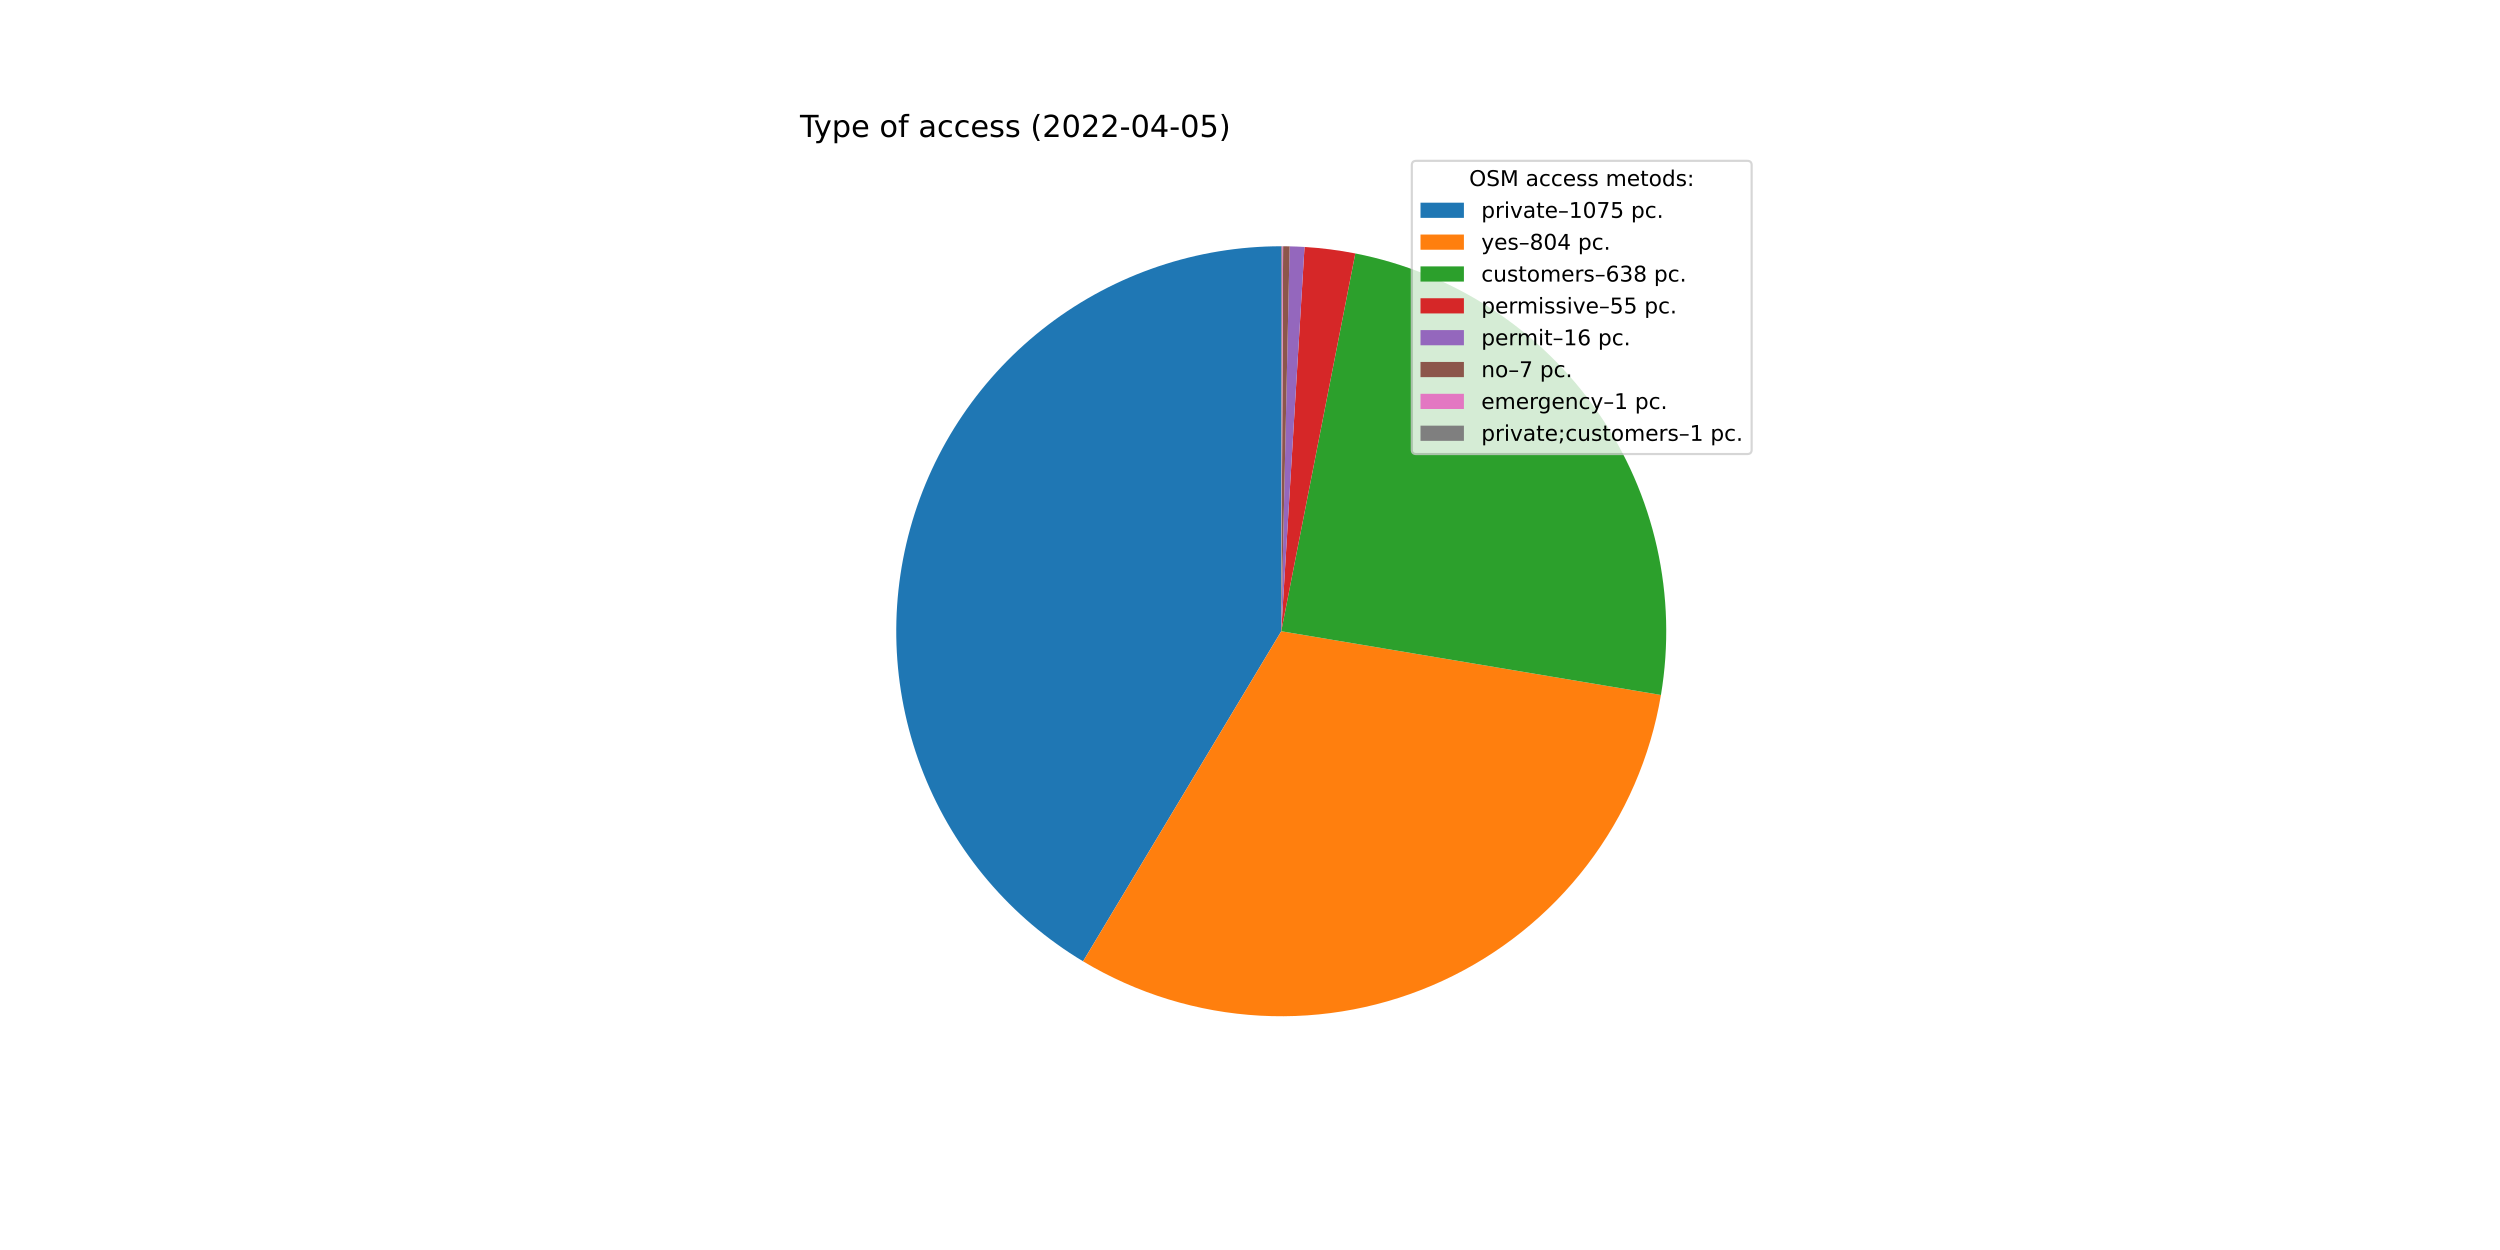
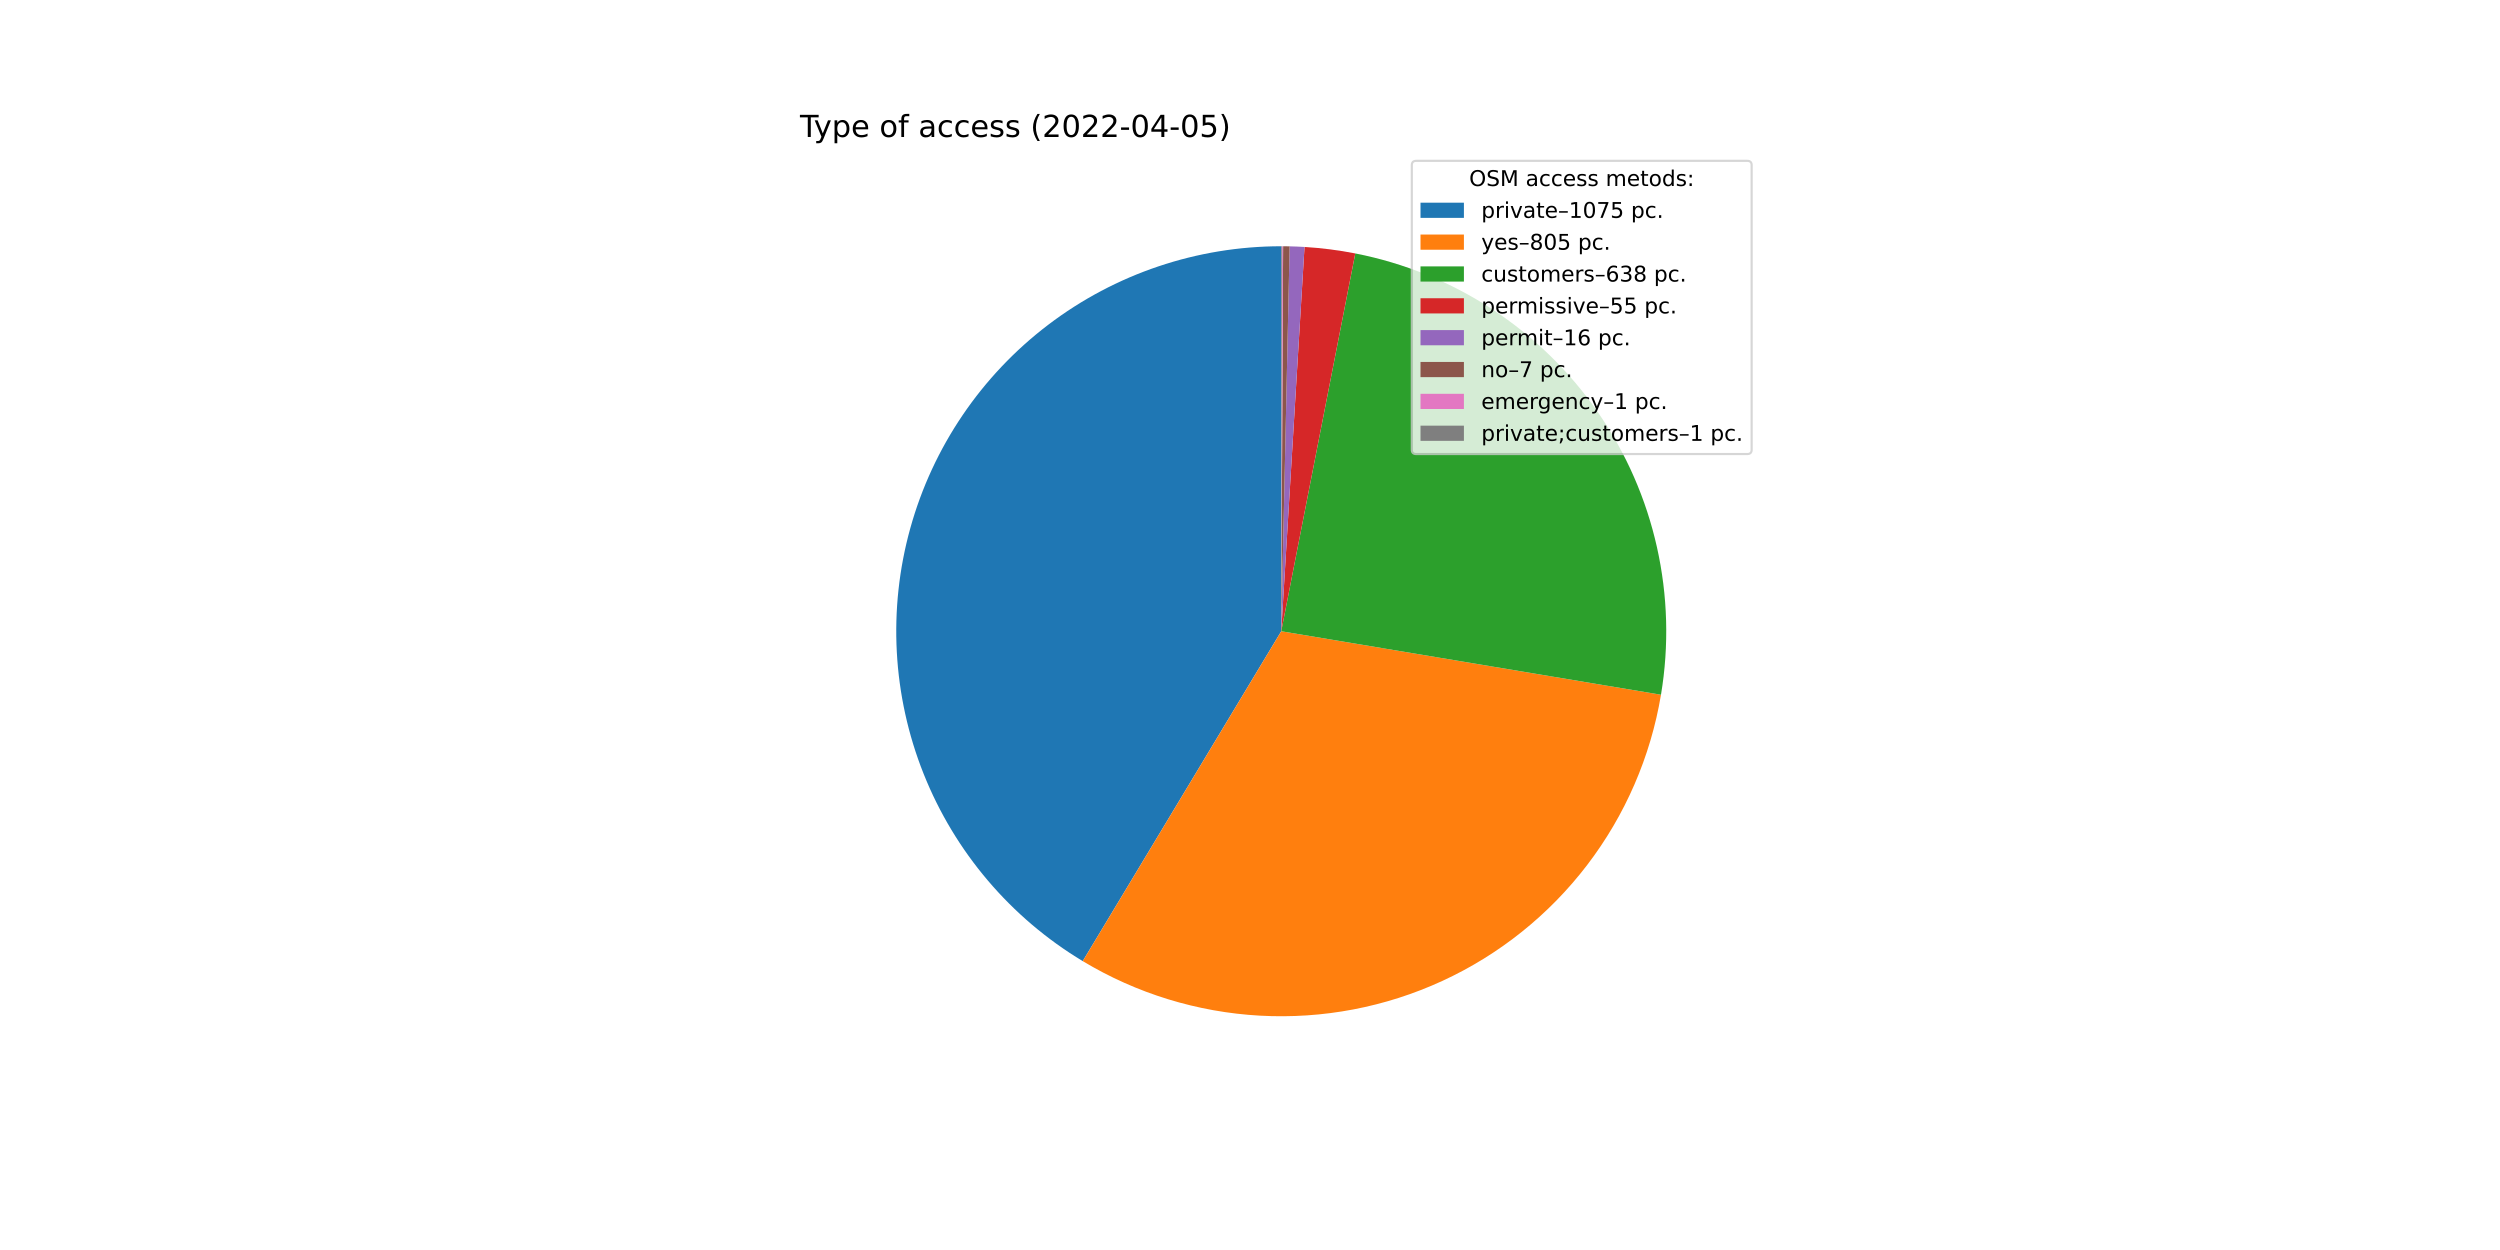
<svg xmlns="http://www.w3.org/2000/svg" xmlns:xlink="http://www.w3.org/1999/xlink" width="1152pt" height="576pt" viewBox="0 0 1152 576" version="1.1">
  <defs>
    <style type="text/css">*{stroke-linejoin: round; stroke-linecap: butt}</style>
  </defs>
  <g id="figure_1">
    <g id="patch_1">
      <path d="M 0 576  L 1152 576  L 1152 0  L 0 0  z " style="fill: #ffffff" />
    </g>
    <g id="axes_1">
      <g id="patch_2">
-         <path d="M 590.4 113.472  C 551.614 113.472 513.877 126.192 483.005 149.671  C 452.133 173.151 429.796 206.119 419.437 243.497  C 409.077 280.874 411.256 320.637 425.637 356.659  C 440.018 392.681 465.823 423.011 499.076 442.977  L 590.4 290.88  L 590.4 113.472  z " style="fill: #1f77b4" />
+         <path d="M 590.4 113.472  C 551.629 113.472 513.906 126.182 483.04 149.644  C 452.174 173.107 429.834 206.054 419.461 243.411  C 409.087 280.769 411.24 320.517 425.588 356.535  C 439.936 392.554 465.704 422.894 498.924 442.886  L 590.4 290.88  L 590.4 113.472  z " style="fill: #1f77b4" />
      </g>
      <g id="patch_3">
-         <path d="M 499.076 442.977  C 523.852 457.853 551.891 466.453 580.747 468.025  C 609.603 469.598 638.411 464.096 664.657 452  C 690.902 439.904 713.799 421.576 731.348 398.616  C 748.898 375.657 760.575 348.753 765.359 320.253  L 590.4 290.88  L 499.076 442.977  z " style="fill: #ff7f0e" />
+         <path d="M 498.924 442.886  C 523.706 457.8 551.764 466.429 580.644 468.02  C 609.524 469.61 638.36 464.114 664.63 452.012  C 690.9 439.91 713.816 421.565 731.375 398.581  C 748.935 375.597 760.609 348.664 765.379 320.136  L 590.4 290.88  L 498.924 442.886  z " style="fill: #ff7f0e" />
      </g>
      <g id="patch_4">
-         <path d="M 765.359 320.253  C 773.009 274.692 762.566 227.897 736.273 189.911  C 709.979 151.924 669.86 125.671 624.524 116.785  L 590.4 290.88  L 765.359 320.253  z " style="fill: #2ca02c" />
+         <path d="M 765.379 320.136  C 772.995 274.588 762.532 227.818 736.235 189.856  C 709.938 151.894 669.83 125.661 624.511 116.782  L 590.4 290.88  L 765.379 320.136  z " style="fill: #2ca02c" />
      </g>
      <g id="patch_5">
-         <path d="M 624.524 116.785  C 620.662 116.028 616.777 115.4 612.874 114.901  C 608.97 114.403 605.052 114.034 601.124 113.796  L 590.4 290.88  L 624.524 116.785  z " style="fill: #d62728" />
+         <path d="M 624.511 116.782  C 620.651 116.026 616.767 115.398 612.865 114.9  C 608.963 114.402 605.046 114.034 601.12 113.796  L 590.4 290.88  L 624.511 116.782  z " style="fill: #d62728" />
      </g>
      <g id="patch_6">
-         <path d="M 601.124 113.796  C 599.981 113.727 598.838 113.669 597.695 113.622  C 596.551 113.575 595.407 113.539 594.263 113.514  L 590.4 290.88  L 601.124 113.796  z " style="fill: #9467bd" />
+         <path d="M 601.12 113.796  C 599.978 113.727 598.835 113.669 597.692 113.622  C 596.549 113.575 595.405 113.539 594.261 113.514  L 590.4 290.88  L 601.12 113.796  z " style="fill: #9467bd" />
      </g>
      <g id="patch_7">
-         <path d="M 594.263 113.514  C 593.762 113.503 593.261 113.494 592.761 113.488  C 592.26 113.481 591.759 113.477 591.258 113.474  L 590.4 290.88  L 594.263 113.514  z " style="fill: #8c564b" />
+         <path d="M 594.261 113.514  C 593.761 113.503 593.26 113.494 592.76 113.488  C 592.259 113.481 591.759 113.476 591.258 113.474  L 590.4 290.88  L 594.261 113.514  z " style="fill: #8c564b" />
      </g>
      <g id="patch_8">
        <path d="M 591.258 113.474  C 591.187 113.474 591.115 113.473 591.044 113.473  C 590.972 113.473 590.901 113.473 590.829 113.473  L 590.4 290.88  L 591.258 113.474  z " style="fill: #e377c2" />
      </g>
      <g id="patch_9">
        <path d="M 590.829 113.473  C 590.758 113.472 590.686 113.472 590.615 113.472  C 590.543 113.472 590.472 113.472 590.4 113.472  L 590.4 290.88  L 590.829 113.473  z " style="fill: #7f7f7f" />
      </g>
      <g id="matplotlib.axis_1" />
      <g id="matplotlib.axis_2" />
      <g id="text_1">
        <g transform="translate(368.64 63.12)scale(0.14 -0.14)">
          <defs>
            <path id="DejaVuSans-54" d="M -19 4666  L 3928 4666  L 3928 4134  L 2272 4134  L 2272 0  L 1638 0  L 1638 4134  L -19 4134  L -19 4666  z " transform="scale(0.015625)" />
            <path id="DejaVuSans-79" d="M 2059 -325  Q 1816 -950 1584 -1140  Q 1353 -1331 966 -1331  L 506 -1331  L 506 -850  L 844 -850  Q 1081 -850 1212 -737  Q 1344 -625 1503 -206  L 1606 56  L 191 3500  L 800 3500  L 1894 763  L 2988 3500  L 3597 3500  L 2059 -325  z " transform="scale(0.015625)" />
            <path id="DejaVuSans-70" d="M 1159 525  L 1159 -1331  L 581 -1331  L 581 3500  L 1159 3500  L 1159 2969  Q 1341 3281 1617 3432  Q 1894 3584 2278 3584  Q 2916 3584 3314 3078  Q 3713 2572 3713 1747  Q 3713 922 3314 415  Q 2916 -91 2278 -91  Q 1894 -91 1617 61  Q 1341 213 1159 525  z M 3116 1747  Q 3116 2381 2855 2742  Q 2594 3103 2138 3103  Q 1681 3103 1420 2742  Q 1159 2381 1159 1747  Q 1159 1113 1420 752  Q 1681 391 2138 391  Q 2594 391 2855 752  Q 3116 1113 3116 1747  z " transform="scale(0.015625)" />
            <path id="DejaVuSans-65" d="M 3597 1894  L 3597 1613  L 953 1613  Q 991 1019 1311 708  Q 1631 397 2203 397  Q 2534 397 2845 478  Q 3156 559 3463 722  L 3463 178  Q 3153 47 2828 -22  Q 2503 -91 2169 -91  Q 1331 -91 842 396  Q 353 884 353 1716  Q 353 2575 817 3079  Q 1281 3584 2069 3584  Q 2775 3584 3186 3129  Q 3597 2675 3597 1894  z M 3022 2063  Q 3016 2534 2758 2815  Q 2500 3097 2075 3097  Q 1594 3097 1305 2825  Q 1016 2553 972 2059  L 3022 2063  z " transform="scale(0.015625)" />
            <path id="DejaVuSans-20" transform="scale(0.015625)" />
            <path id="DejaVuSans-6f" d="M 1959 3097  Q 1497 3097 1228 2736  Q 959 2375 959 1747  Q 959 1119 1226 758  Q 1494 397 1959 397  Q 2419 397 2687 759  Q 2956 1122 2956 1747  Q 2956 2369 2687 2733  Q 2419 3097 1959 3097  z M 1959 3584  Q 2709 3584 3137 3096  Q 3566 2609 3566 1747  Q 3566 888 3137 398  Q 2709 -91 1959 -91  Q 1206 -91 779 398  Q 353 888 353 1747  Q 353 2609 779 3096  Q 1206 3584 1959 3584  z " transform="scale(0.015625)" />
            <path id="DejaVuSans-66" d="M 2375 4863  L 2375 4384  L 1825 4384  Q 1516 4384 1395 4259  Q 1275 4134 1275 3809  L 1275 3500  L 2222 3500  L 2222 3053  L 1275 3053  L 1275 0  L 697 0  L 697 3053  L 147 3053  L 147 3500  L 697 3500  L 697 3744  Q 697 4328 969 4595  Q 1241 4863 1831 4863  L 2375 4863  z " transform="scale(0.015625)" />
            <path id="DejaVuSans-61" d="M 2194 1759  Q 1497 1759 1228 1600  Q 959 1441 959 1056  Q 959 750 1161 570  Q 1363 391 1709 391  Q 2188 391 2477 730  Q 2766 1069 2766 1631  L 2766 1759  L 2194 1759  z M 3341 1997  L 3341 0  L 2766 0  L 2766 531  Q 2569 213 2275 61  Q 1981 -91 1556 -91  Q 1019 -91 701 211  Q 384 513 384 1019  Q 384 1609 779 1909  Q 1175 2209 1959 2209  L 2766 2209  L 2766 2266  Q 2766 2663 2505 2880  Q 2244 3097 1772 3097  Q 1472 3097 1187 3025  Q 903 2953 641 2809  L 641 3341  Q 956 3463 1253 3523  Q 1550 3584 1831 3584  Q 2591 3584 2966 3190  Q 3341 2797 3341 1997  z " transform="scale(0.015625)" />
            <path id="DejaVuSans-63" d="M 3122 3366  L 3122 2828  Q 2878 2963 2633 3030  Q 2388 3097 2138 3097  Q 1578 3097 1268 2742  Q 959 2388 959 1747  Q 959 1106 1268 751  Q 1578 397 2138 397  Q 2388 397 2633 464  Q 2878 531 3122 666  L 3122 134  Q 2881 22 2623 -34  Q 2366 -91 2075 -91  Q 1284 -91 818 406  Q 353 903 353 1747  Q 353 2603 823 3093  Q 1294 3584 2113 3584  Q 2378 3584 2631 3529  Q 2884 3475 3122 3366  z " transform="scale(0.015625)" />
            <path id="DejaVuSans-73" d="M 2834 3397  L 2834 2853  Q 2591 2978 2328 3040  Q 2066 3103 1784 3103  Q 1356 3103 1142 2972  Q 928 2841 928 2578  Q 928 2378 1081 2264  Q 1234 2150 1697 2047  L 1894 2003  Q 2506 1872 2764 1633  Q 3022 1394 3022 966  Q 3022 478 2636 193  Q 2250 -91 1575 -91  Q 1294 -91 989 -36  Q 684 19 347 128  L 347 722  Q 666 556 975 473  Q 1284 391 1588 391  Q 1994 391 2212 530  Q 2431 669 2431 922  Q 2431 1156 2273 1281  Q 2116 1406 1581 1522  L 1381 1569  Q 847 1681 609 1914  Q 372 2147 372 2553  Q 372 3047 722 3315  Q 1072 3584 1716 3584  Q 2034 3584 2315 3537  Q 2597 3491 2834 3397  z " transform="scale(0.015625)" />
            <path id="DejaVuSans-28" d="M 1984 4856  Q 1566 4138 1362 3434  Q 1159 2731 1159 2009  Q 1159 1288 1364 580  Q 1569 -128 1984 -844  L 1484 -844  Q 1016 -109 783 600  Q 550 1309 550 2009  Q 550 2706 781 3412  Q 1013 4119 1484 4856  L 1984 4856  z " transform="scale(0.015625)" />
            <path id="DejaVuSans-32" d="M 1228 531  L 3431 531  L 3431 0  L 469 0  L 469 531  Q 828 903 1448 1529  Q 2069 2156 2228 2338  Q 2531 2678 2651 2914  Q 2772 3150 2772 3378  Q 2772 3750 2511 3984  Q 2250 4219 1831 4219  Q 1534 4219 1204 4116  Q 875 4013 500 3803  L 500 4441  Q 881 4594 1212 4672  Q 1544 4750 1819 4750  Q 2544 4750 2975 4387  Q 3406 4025 3406 3419  Q 3406 3131 3298 2873  Q 3191 2616 2906 2266  Q 2828 2175 2409 1742  Q 1991 1309 1228 531  z " transform="scale(0.015625)" />
            <path id="DejaVuSans-30" d="M 2034 4250  Q 1547 4250 1301 3770  Q 1056 3291 1056 2328  Q 1056 1369 1301 889  Q 1547 409 2034 409  Q 2525 409 2770 889  Q 3016 1369 3016 2328  Q 3016 3291 2770 3770  Q 2525 4250 2034 4250  z M 2034 4750  Q 2819 4750 3233 4129  Q 3647 3509 3647 2328  Q 3647 1150 3233 529  Q 2819 -91 2034 -91  Q 1250 -91 836 529  Q 422 1150 422 2328  Q 422 3509 836 4129  Q 1250 4750 2034 4750  z " transform="scale(0.015625)" />
            <path id="DejaVuSans-2d" d="M 313 2009  L 1997 2009  L 1997 1497  L 313 1497  L 313 2009  z " transform="scale(0.015625)" />
            <path id="DejaVuSans-34" d="M 2419 4116  L 825 1625  L 2419 1625  L 2419 4116  z M 2253 4666  L 3047 4666  L 3047 1625  L 3713 1625  L 3713 1100  L 3047 1100  L 3047 0  L 2419 0  L 2419 1100  L 313 1100  L 313 1709  L 2253 4666  z " transform="scale(0.015625)" />
            <path id="DejaVuSans-35" d="M 691 4666  L 3169 4666  L 3169 4134  L 1269 4134  L 1269 2991  Q 1406 3038 1543 3061  Q 1681 3084 1819 3084  Q 2600 3084 3056 2656  Q 3513 2228 3513 1497  Q 3513 744 3044 326  Q 2575 -91 1722 -91  Q 1428 -91 1123 -41  Q 819 9 494 109  L 494 744  Q 775 591 1075 516  Q 1375 441 1709 441  Q 2250 441 2565 725  Q 2881 1009 2881 1497  Q 2881 1984 2565 2268  Q 2250 2553 1709 2553  Q 1456 2553 1204 2497  Q 953 2441 691 2322  L 691 4666  z " transform="scale(0.015625)" />
            <path id="DejaVuSans-29" d="M 513 4856  L 1013 4856  Q 1481 4119 1714 3412  Q 1947 2706 1947 2009  Q 1947 1309 1714 600  Q 1481 -109 1013 -844  L 513 -844  Q 928 -128 1133 580  Q 1338 1288 1338 2009  Q 1338 2731 1133 3434  Q 928 4138 513 4856  z " transform="scale(0.015625)" />
          </defs>
          <use xlink:href="#DejaVuSans-54" />
          <use xlink:href="#DejaVuSans-79" x="45.459" />
          <use xlink:href="#DejaVuSans-70" x="104.639" />
          <use xlink:href="#DejaVuSans-65" x="168.115" />
          <use xlink:href="#DejaVuSans-20" x="229.639" />
          <use xlink:href="#DejaVuSans-6f" x="261.426" />
          <use xlink:href="#DejaVuSans-66" x="322.607" />
          <use xlink:href="#DejaVuSans-20" x="357.812" />
          <use xlink:href="#DejaVuSans-61" x="389.6" />
          <use xlink:href="#DejaVuSans-63" x="450.879" />
          <use xlink:href="#DejaVuSans-63" x="505.859" />
          <use xlink:href="#DejaVuSans-65" x="560.84" />
          <use xlink:href="#DejaVuSans-73" x="622.363" />
          <use xlink:href="#DejaVuSans-73" x="674.463" />
          <use xlink:href="#DejaVuSans-20" x="726.562" />
          <use xlink:href="#DejaVuSans-28" x="758.35" />
          <use xlink:href="#DejaVuSans-32" x="797.363" />
          <use xlink:href="#DejaVuSans-30" x="860.986" />
          <use xlink:href="#DejaVuSans-32" x="924.609" />
          <use xlink:href="#DejaVuSans-32" x="988.232" />
          <use xlink:href="#DejaVuSans-2d" x="1051.855" />
          <use xlink:href="#DejaVuSans-30" x="1087.939" />
          <use xlink:href="#DejaVuSans-34" x="1151.562" />
          <use xlink:href="#DejaVuSans-2d" x="1215.186" />
          <use xlink:href="#DejaVuSans-30" x="1251.27" />
          <use xlink:href="#DejaVuSans-35" x="1314.893" />
          <use xlink:href="#DejaVuSans-29" x="1378.516" />
        </g>
      </g>
      <g id="legend_1">
        <g id="patch_10">
          <path d="M 652.569 209.223  L 805.16 209.223  Q 807.16 209.223 807.16 207.223  L 807.16 76.12  Q 807.16 74.12 805.16 74.12  L 652.569 74.12  Q 650.569 74.12 650.569 76.12  L 650.569 207.223  Q 650.569 209.223 652.569 209.223  z " style="fill: #ffffff; opacity: 0.8; stroke: #cccccc; stroke-linejoin: miter" />
        </g>
        <g id="text_2">
          <g transform="translate(676.9842 85.71844)scale(0.1 -0.1)">
            <defs>
              <path id="DejaVuSans-4f" d="M 2522 4238  Q 1834 4238 1429 3725  Q 1025 3213 1025 2328  Q 1025 1447 1429 934  Q 1834 422 2522 422  Q 3209 422 3611 934  Q 4013 1447 4013 2328  Q 4013 3213 3611 3725  Q 3209 4238 2522 4238  z M 2522 4750  Q 3503 4750 4090 4092  Q 4678 3434 4678 2328  Q 4678 1225 4090 567  Q 3503 -91 2522 -91  Q 1538 -91 948 565  Q 359 1222 359 2328  Q 359 3434 948 4092  Q 1538 4750 2522 4750  z " transform="scale(0.015625)" />
              <path id="DejaVuSans-53" d="M 3425 4513  L 3425 3897  Q 3066 4069 2747 4153  Q 2428 4238 2131 4238  Q 1616 4238 1336 4038  Q 1056 3838 1056 3469  Q 1056 3159 1242 3001  Q 1428 2844 1947 2747  L 2328 2669  Q 3034 2534 3370 2195  Q 3706 1856 3706 1288  Q 3706 609 3251 259  Q 2797 -91 1919 -91  Q 1588 -91 1214 -16  Q 841 59 441 206  L 441 856  Q 825 641 1194 531  Q 1563 422 1919 422  Q 2459 422 2753 634  Q 3047 847 3047 1241  Q 3047 1584 2836 1778  Q 2625 1972 2144 2069  L 1759 2144  Q 1053 2284 737 2584  Q 422 2884 422 3419  Q 422 4038 858 4394  Q 1294 4750 2059 4750  Q 2388 4750 2728 4690  Q 3069 4631 3425 4513  z " transform="scale(0.015625)" />
              <path id="DejaVuSans-4d" d="M 628 4666  L 1569 4666  L 2759 1491  L 3956 4666  L 4897 4666  L 4897 0  L 4281 0  L 4281 4097  L 3078 897  L 2444 897  L 1241 4097  L 1241 0  L 628 0  L 628 4666  z " transform="scale(0.015625)" />
              <path id="DejaVuSans-6d" d="M 3328 2828  Q 3544 3216 3844 3400  Q 4144 3584 4550 3584  Q 5097 3584 5394 3201  Q 5691 2819 5691 2113  L 5691 0  L 5113 0  L 5113 2094  Q 5113 2597 4934 2840  Q 4756 3084 4391 3084  Q 3944 3084 3684 2787  Q 3425 2491 3425 1978  L 3425 0  L 2847 0  L 2847 2094  Q 2847 2600 2669 2842  Q 2491 3084 2119 3084  Q 1678 3084 1418 2786  Q 1159 2488 1159 1978  L 1159 0  L 581 0  L 581 3500  L 1159 3500  L 1159 2956  Q 1356 3278 1631 3431  Q 1906 3584 2284 3584  Q 2666 3584 2933 3390  Q 3200 3197 3328 2828  z " transform="scale(0.015625)" />
              <path id="DejaVuSans-74" d="M 1172 4494  L 1172 3500  L 2356 3500  L 2356 3053  L 1172 3053  L 1172 1153  Q 1172 725 1289 603  Q 1406 481 1766 481  L 2356 481  L 2356 0  L 1766 0  Q 1100 0 847 248  Q 594 497 594 1153  L 594 3053  L 172 3053  L 172 3500  L 594 3500  L 594 4494  L 1172 4494  z " transform="scale(0.015625)" />
              <path id="DejaVuSans-64" d="M 2906 2969  L 2906 4863  L 3481 4863  L 3481 0  L 2906 0  L 2906 525  Q 2725 213 2448 61  Q 2172 -91 1784 -91  Q 1150 -91 751 415  Q 353 922 353 1747  Q 353 2572 751 3078  Q 1150 3584 1784 3584  Q 2172 3584 2448 3432  Q 2725 3281 2906 2969  z M 947 1747  Q 947 1113 1208 752  Q 1469 391 1925 391  Q 2381 391 2643 752  Q 2906 1113 2906 1747  Q 2906 2381 2643 2742  Q 2381 3103 1925 3103  Q 1469 3103 1208 2742  Q 947 2381 947 1747  z " transform="scale(0.015625)" />
              <path id="DejaVuSans-3a" d="M 750 794  L 1409 794  L 1409 0  L 750 0  L 750 794  z M 750 3309  L 1409 3309  L 1409 2516  L 750 2516  L 750 3309  z " transform="scale(0.015625)" />
            </defs>
            <use xlink:href="#DejaVuSans-4f" />
            <use xlink:href="#DejaVuSans-53" x="78.711" />
            <use xlink:href="#DejaVuSans-4d" x="142.188" />
            <use xlink:href="#DejaVuSans-20" x="228.467" />
            <use xlink:href="#DejaVuSans-61" x="260.254" />
            <use xlink:href="#DejaVuSans-63" x="321.533" />
            <use xlink:href="#DejaVuSans-63" x="376.514" />
            <use xlink:href="#DejaVuSans-65" x="431.494" />
            <use xlink:href="#DejaVuSans-73" x="493.018" />
            <use xlink:href="#DejaVuSans-73" x="545.117" />
            <use xlink:href="#DejaVuSans-20" x="597.217" />
            <use xlink:href="#DejaVuSans-6d" x="629.004" />
            <use xlink:href="#DejaVuSans-65" x="726.416" />
            <use xlink:href="#DejaVuSans-74" x="787.939" />
            <use xlink:href="#DejaVuSans-6f" x="827.148" />
            <use xlink:href="#DejaVuSans-64" x="888.33" />
            <use xlink:href="#DejaVuSans-73" x="951.807" />
            <use xlink:href="#DejaVuSans-3a" x="1003.906" />
          </g>
        </g>
        <g id="patch_11">
          <path d="M 654.569 100.397  L 674.569 100.397  L 674.569 93.397  L 654.569 93.397  z " style="fill: #1f77b4" />
        </g>
        <g id="text_3">
          <g transform="translate(682.5694 100.3966)scale(0.1 -0.1)">
            <defs>
              <path id="DejaVuSans-72" d="M 2631 2963  Q 2534 3019 2420 3045  Q 2306 3072 2169 3072  Q 1681 3072 1420 2755  Q 1159 2438 1159 1844  L 1159 0  L 581 0  L 581 3500  L 1159 3500  L 1159 2956  Q 1341 3275 1631 3429  Q 1922 3584 2338 3584  Q 2397 3584 2469 3576  Q 2541 3569 2628 3553  L 2631 2963  z " transform="scale(0.015625)" />
              <path id="DejaVuSans-69" d="M 603 3500  L 1178 3500  L 1178 0  L 603 0  L 603 3500  z M 603 4863  L 1178 4863  L 1178 4134  L 603 4134  L 603 4863  z " transform="scale(0.015625)" />
              <path id="DejaVuSans-76" d="M 191 3500  L 800 3500  L 1894 563  L 2988 3500  L 3597 3500  L 2284 0  L 1503 0  L 191 3500  z " transform="scale(0.015625)" />
              <path id="DejaVuSans-2013" d="M 313 1978  L 2888 1978  L 2888 1528  L 313 1528  L 313 1978  z " transform="scale(0.015625)" />
              <path id="DejaVuSans-31" d="M 794 531  L 1825 531  L 1825 4091  L 703 3866  L 703 4441  L 1819 4666  L 2450 4666  L 2450 531  L 3481 531  L 3481 0  L 794 0  L 794 531  z " transform="scale(0.015625)" />
              <path id="DejaVuSans-37" d="M 525 4666  L 3525 4666  L 3525 4397  L 1831 0  L 1172 0  L 2766 4134  L 525 4134  L 525 4666  z " transform="scale(0.015625)" />
              <path id="DejaVuSans-2e" d="M 684 794  L 1344 794  L 1344 0  L 684 0  L 684 794  z " transform="scale(0.015625)" />
            </defs>
            <use xlink:href="#DejaVuSans-70" />
            <use xlink:href="#DejaVuSans-72" x="63.477" />
            <use xlink:href="#DejaVuSans-69" x="104.59" />
            <use xlink:href="#DejaVuSans-76" x="132.373" />
            <use xlink:href="#DejaVuSans-61" x="191.553" />
            <use xlink:href="#DejaVuSans-74" x="252.832" />
            <use xlink:href="#DejaVuSans-65" x="292.041" />
            <use xlink:href="#DejaVuSans-2013" x="353.564" />
            <use xlink:href="#DejaVuSans-31" x="403.564" />
            <use xlink:href="#DejaVuSans-30" x="467.188" />
            <use xlink:href="#DejaVuSans-37" x="530.811" />
            <use xlink:href="#DejaVuSans-35" x="594.434" />
            <use xlink:href="#DejaVuSans-20" x="658.057" />
            <use xlink:href="#DejaVuSans-70" x="689.844" />
            <use xlink:href="#DejaVuSans-63" x="753.32" />
            <use xlink:href="#DejaVuSans-2e" x="808.301" />
          </g>
        </g>
        <g id="patch_12">
          <path d="M 654.569 115.075  L 674.569 115.075  L 674.569 108.075  L 654.569 108.075  z " style="fill: #ff7f0e" />
        </g>
        <g id="text_4">
          <g transform="translate(682.5694 115.0747)scale(0.1 -0.1)">
            <defs>
              <path id="DejaVuSans-38" d="M 2034 2216  Q 1584 2216 1326 1975  Q 1069 1734 1069 1313  Q 1069 891 1326 650  Q 1584 409 2034 409  Q 2484 409 2743 651  Q 3003 894 3003 1313  Q 3003 1734 2745 1975  Q 2488 2216 2034 2216  z M 1403 2484  Q 997 2584 770 2862  Q 544 3141 544 3541  Q 544 4100 942 4425  Q 1341 4750 2034 4750  Q 2731 4750 3128 4425  Q 3525 4100 3525 3541  Q 3525 3141 3298 2862  Q 3072 2584 2669 2484  Q 3125 2378 3379 2068  Q 3634 1759 3634 1313  Q 3634 634 3220 271  Q 2806 -91 2034 -91  Q 1263 -91 848 271  Q 434 634 434 1313  Q 434 1759 690 2068  Q 947 2378 1403 2484  z M 1172 3481  Q 1172 3119 1398 2916  Q 1625 2713 2034 2713  Q 2441 2713 2670 2916  Q 2900 3119 2900 3481  Q 2900 3844 2670 4047  Q 2441 4250 2034 4250  Q 1625 4250 1398 4047  Q 1172 3844 1172 3481  z " transform="scale(0.015625)" />
            </defs>
            <use xlink:href="#DejaVuSans-79" />
            <use xlink:href="#DejaVuSans-65" x="59.18" />
            <use xlink:href="#DejaVuSans-73" x="120.703" />
            <use xlink:href="#DejaVuSans-2013" x="172.803" />
            <use xlink:href="#DejaVuSans-38" x="222.803" />
            <use xlink:href="#DejaVuSans-30" x="286.426" />
-             <use xlink:href="#DejaVuSans-34" x="350.049" />
+             <use xlink:href="#DejaVuSans-35" x="350.049" />
            <use xlink:href="#DejaVuSans-20" x="413.672" />
            <use xlink:href="#DejaVuSans-70" x="445.459" />
            <use xlink:href="#DejaVuSans-63" x="508.936" />
            <use xlink:href="#DejaVuSans-2e" x="563.916" />
          </g>
        </g>
        <g id="patch_13">
          <path d="M 654.569 129.753  L 674.569 129.753  L 674.569 122.753  L 654.569 122.753  z " style="fill: #2ca02c" />
        </g>
        <g id="text_5">
          <g transform="translate(682.5694 129.7528)scale(0.1 -0.1)">
            <defs>
              <path id="DejaVuSans-75" d="M 544 1381  L 544 3500  L 1119 3500  L 1119 1403  Q 1119 906 1312 657  Q 1506 409 1894 409  Q 2359 409 2629 706  Q 2900 1003 2900 1516  L 2900 3500  L 3475 3500  L 3475 0  L 2900 0  L 2900 538  Q 2691 219 2414 64  Q 2138 -91 1772 -91  Q 1169 -91 856 284  Q 544 659 544 1381  z M 1991 3584  L 1991 3584  z " transform="scale(0.015625)" />
              <path id="DejaVuSans-36" d="M 2113 2584  Q 1688 2584 1439 2293  Q 1191 2003 1191 1497  Q 1191 994 1439 701  Q 1688 409 2113 409  Q 2538 409 2786 701  Q 3034 994 3034 1497  Q 3034 2003 2786 2293  Q 2538 2584 2113 2584  z M 3366 4563  L 3366 3988  Q 3128 4100 2886 4159  Q 2644 4219 2406 4219  Q 1781 4219 1451 3797  Q 1122 3375 1075 2522  Q 1259 2794 1537 2939  Q 1816 3084 2150 3084  Q 2853 3084 3261 2657  Q 3669 2231 3669 1497  Q 3669 778 3244 343  Q 2819 -91 2113 -91  Q 1303 -91 875 529  Q 447 1150 447 2328  Q 447 3434 972 4092  Q 1497 4750 2381 4750  Q 2619 4750 2861 4703  Q 3103 4656 3366 4563  z " transform="scale(0.015625)" />
              <path id="DejaVuSans-33" d="M 2597 2516  Q 3050 2419 3304 2112  Q 3559 1806 3559 1356  Q 3559 666 3084 287  Q 2609 -91 1734 -91  Q 1441 -91 1130 -33  Q 819 25 488 141  L 488 750  Q 750 597 1062 519  Q 1375 441 1716 441  Q 2309 441 2620 675  Q 2931 909 2931 1356  Q 2931 1769 2642 2001  Q 2353 2234 1838 2234  L 1294 2234  L 1294 2753  L 1863 2753  Q 2328 2753 2575 2939  Q 2822 3125 2822 3475  Q 2822 3834 2567 4026  Q 2313 4219 1838 4219  Q 1578 4219 1281 4162  Q 984 4106 628 3988  L 628 4550  Q 988 4650 1302 4700  Q 1616 4750 1894 4750  Q 2613 4750 3031 4423  Q 3450 4097 3450 3541  Q 3450 3153 3228 2886  Q 3006 2619 2597 2516  z " transform="scale(0.015625)" />
            </defs>
            <use xlink:href="#DejaVuSans-63" />
            <use xlink:href="#DejaVuSans-75" x="54.98" />
            <use xlink:href="#DejaVuSans-73" x="118.359" />
            <use xlink:href="#DejaVuSans-74" x="170.459" />
            <use xlink:href="#DejaVuSans-6f" x="209.668" />
            <use xlink:href="#DejaVuSans-6d" x="270.85" />
            <use xlink:href="#DejaVuSans-65" x="368.262" />
            <use xlink:href="#DejaVuSans-72" x="429.785" />
            <use xlink:href="#DejaVuSans-73" x="470.898" />
            <use xlink:href="#DejaVuSans-2013" x="522.998" />
            <use xlink:href="#DejaVuSans-36" x="572.998" />
            <use xlink:href="#DejaVuSans-33" x="636.621" />
            <use xlink:href="#DejaVuSans-38" x="700.244" />
            <use xlink:href="#DejaVuSans-20" x="763.867" />
            <use xlink:href="#DejaVuSans-70" x="795.654" />
            <use xlink:href="#DejaVuSans-63" x="859.131" />
            <use xlink:href="#DejaVuSans-2e" x="914.111" />
          </g>
        </g>
        <g id="patch_14">
          <path d="M 654.569 144.431  L 674.569 144.431  L 674.569 137.431  L 654.569 137.431  z " style="fill: #d62728" />
        </g>
        <g id="text_6">
          <g transform="translate(682.5694 144.4309)scale(0.1 -0.1)">
            <use xlink:href="#DejaVuSans-70" />
            <use xlink:href="#DejaVuSans-65" x="63.477" />
            <use xlink:href="#DejaVuSans-72" x="125" />
            <use xlink:href="#DejaVuSans-6d" x="164.363" />
            <use xlink:href="#DejaVuSans-69" x="261.775" />
            <use xlink:href="#DejaVuSans-73" x="289.559" />
            <use xlink:href="#DejaVuSans-73" x="341.658" />
            <use xlink:href="#DejaVuSans-69" x="393.758" />
            <use xlink:href="#DejaVuSans-76" x="421.541" />
            <use xlink:href="#DejaVuSans-65" x="480.721" />
            <use xlink:href="#DejaVuSans-2013" x="542.244" />
            <use xlink:href="#DejaVuSans-35" x="592.244" />
            <use xlink:href="#DejaVuSans-35" x="655.867" />
            <use xlink:href="#DejaVuSans-20" x="719.49" />
            <use xlink:href="#DejaVuSans-70" x="751.277" />
            <use xlink:href="#DejaVuSans-63" x="814.754" />
            <use xlink:href="#DejaVuSans-2e" x="869.734" />
          </g>
        </g>
        <g id="patch_15">
          <path d="M 654.569 159.109  L 674.569 159.109  L 674.569 152.109  L 654.569 152.109  z " style="fill: #9467bd" />
        </g>
        <g id="text_7">
          <g transform="translate(682.5694 159.1091)scale(0.1 -0.1)">
            <use xlink:href="#DejaVuSans-70" />
            <use xlink:href="#DejaVuSans-65" x="63.477" />
            <use xlink:href="#DejaVuSans-72" x="125" />
            <use xlink:href="#DejaVuSans-6d" x="164.363" />
            <use xlink:href="#DejaVuSans-69" x="261.775" />
            <use xlink:href="#DejaVuSans-74" x="289.559" />
            <use xlink:href="#DejaVuSans-2013" x="328.768" />
            <use xlink:href="#DejaVuSans-31" x="378.768" />
            <use xlink:href="#DejaVuSans-36" x="442.391" />
            <use xlink:href="#DejaVuSans-20" x="506.014" />
            <use xlink:href="#DejaVuSans-70" x="537.801" />
            <use xlink:href="#DejaVuSans-63" x="601.277" />
            <use xlink:href="#DejaVuSans-2e" x="656.258" />
          </g>
        </g>
        <g id="patch_16">
          <path d="M 654.569 173.787  L 674.569 173.787  L 674.569 166.787  L 654.569 166.787  z " style="fill: #8c564b" />
        </g>
        <g id="text_8">
          <g transform="translate(682.5694 173.7872)scale(0.1 -0.1)">
            <defs>
              <path id="DejaVuSans-6e" d="M 3513 2113  L 3513 0  L 2938 0  L 2938 2094  Q 2938 2591 2744 2837  Q 2550 3084 2163 3084  Q 1697 3084 1428 2787  Q 1159 2491 1159 1978  L 1159 0  L 581 0  L 581 3500  L 1159 3500  L 1159 2956  Q 1366 3272 1645 3428  Q 1925 3584 2291 3584  Q 2894 3584 3203 3211  Q 3513 2838 3513 2113  z " transform="scale(0.015625)" />
            </defs>
            <use xlink:href="#DejaVuSans-6e" />
            <use xlink:href="#DejaVuSans-6f" x="63.379" />
            <use xlink:href="#DejaVuSans-2013" x="124.561" />
            <use xlink:href="#DejaVuSans-37" x="174.561" />
            <use xlink:href="#DejaVuSans-20" x="238.184" />
            <use xlink:href="#DejaVuSans-70" x="269.971" />
            <use xlink:href="#DejaVuSans-63" x="333.447" />
            <use xlink:href="#DejaVuSans-2e" x="388.428" />
          </g>
        </g>
        <g id="patch_17">
          <path d="M 654.569 188.465  L 674.569 188.465  L 674.569 181.465  L 654.569 181.465  z " style="fill: #e377c2" />
        </g>
        <g id="text_9">
          <g transform="translate(682.5694 188.4653)scale(0.1 -0.1)">
            <defs>
              <path id="DejaVuSans-67" d="M 2906 1791  Q 2906 2416 2648 2759  Q 2391 3103 1925 3103  Q 1463 3103 1205 2759  Q 947 2416 947 1791  Q 947 1169 1205 825  Q 1463 481 1925 481  Q 2391 481 2648 825  Q 2906 1169 2906 1791  z M 3481 434  Q 3481 -459 3084 -895  Q 2688 -1331 1869 -1331  Q 1566 -1331 1297 -1286  Q 1028 -1241 775 -1147  L 775 -588  Q 1028 -725 1275 -790  Q 1522 -856 1778 -856  Q 2344 -856 2625 -561  Q 2906 -266 2906 331  L 2906 616  Q 2728 306 2450 153  Q 2172 0 1784 0  Q 1141 0 747 490  Q 353 981 353 1791  Q 353 2603 747 3093  Q 1141 3584 1784 3584  Q 2172 3584 2450 3431  Q 2728 3278 2906 2969  L 2906 3500  L 3481 3500  L 3481 434  z " transform="scale(0.015625)" />
            </defs>
            <use xlink:href="#DejaVuSans-65" />
            <use xlink:href="#DejaVuSans-6d" x="61.523" />
            <use xlink:href="#DejaVuSans-65" x="158.936" />
            <use xlink:href="#DejaVuSans-72" x="220.459" />
            <use xlink:href="#DejaVuSans-67" x="259.822" />
            <use xlink:href="#DejaVuSans-65" x="323.299" />
            <use xlink:href="#DejaVuSans-6e" x="384.822" />
            <use xlink:href="#DejaVuSans-63" x="448.201" />
            <use xlink:href="#DejaVuSans-79" x="503.182" />
            <use xlink:href="#DejaVuSans-2013" x="562.361" />
            <use xlink:href="#DejaVuSans-31" x="612.361" />
            <use xlink:href="#DejaVuSans-20" x="675.984" />
            <use xlink:href="#DejaVuSans-70" x="707.771" />
            <use xlink:href="#DejaVuSans-63" x="771.248" />
            <use xlink:href="#DejaVuSans-2e" x="826.229" />
          </g>
        </g>
        <g id="patch_18">
          <path d="M 654.569 203.143  L 674.569 203.143  L 674.569 196.143  L 654.569 196.143  z " style="fill: #7f7f7f" />
        </g>
        <g id="text_10">
          <g transform="translate(682.5694 203.1434)scale(0.1 -0.1)">
            <defs>
              <path id="DejaVuSans-3b" d="M 750 3309  L 1409 3309  L 1409 2516  L 750 2516  L 750 3309  z M 750 794  L 1409 794  L 1409 256  L 897 -744  L 494 -744  L 750 256  L 750 794  z " transform="scale(0.015625)" />
            </defs>
            <use xlink:href="#DejaVuSans-70" />
            <use xlink:href="#DejaVuSans-72" x="63.477" />
            <use xlink:href="#DejaVuSans-69" x="104.59" />
            <use xlink:href="#DejaVuSans-76" x="132.373" />
            <use xlink:href="#DejaVuSans-61" x="191.553" />
            <use xlink:href="#DejaVuSans-74" x="252.832" />
            <use xlink:href="#DejaVuSans-65" x="292.041" />
            <use xlink:href="#DejaVuSans-3b" x="353.564" />
            <use xlink:href="#DejaVuSans-63" x="387.256" />
            <use xlink:href="#DejaVuSans-75" x="442.236" />
            <use xlink:href="#DejaVuSans-73" x="505.615" />
            <use xlink:href="#DejaVuSans-74" x="557.715" />
            <use xlink:href="#DejaVuSans-6f" x="596.924" />
            <use xlink:href="#DejaVuSans-6d" x="658.105" />
            <use xlink:href="#DejaVuSans-65" x="755.518" />
            <use xlink:href="#DejaVuSans-72" x="817.041" />
            <use xlink:href="#DejaVuSans-73" x="858.154" />
            <use xlink:href="#DejaVuSans-2013" x="910.254" />
            <use xlink:href="#DejaVuSans-31" x="960.254" />
            <use xlink:href="#DejaVuSans-20" x="1023.877" />
            <use xlink:href="#DejaVuSans-70" x="1055.664" />
            <use xlink:href="#DejaVuSans-63" x="1119.141" />
            <use xlink:href="#DejaVuSans-2e" x="1174.121" />
          </g>
        </g>
      </g>
    </g>
  </g>
</svg>
